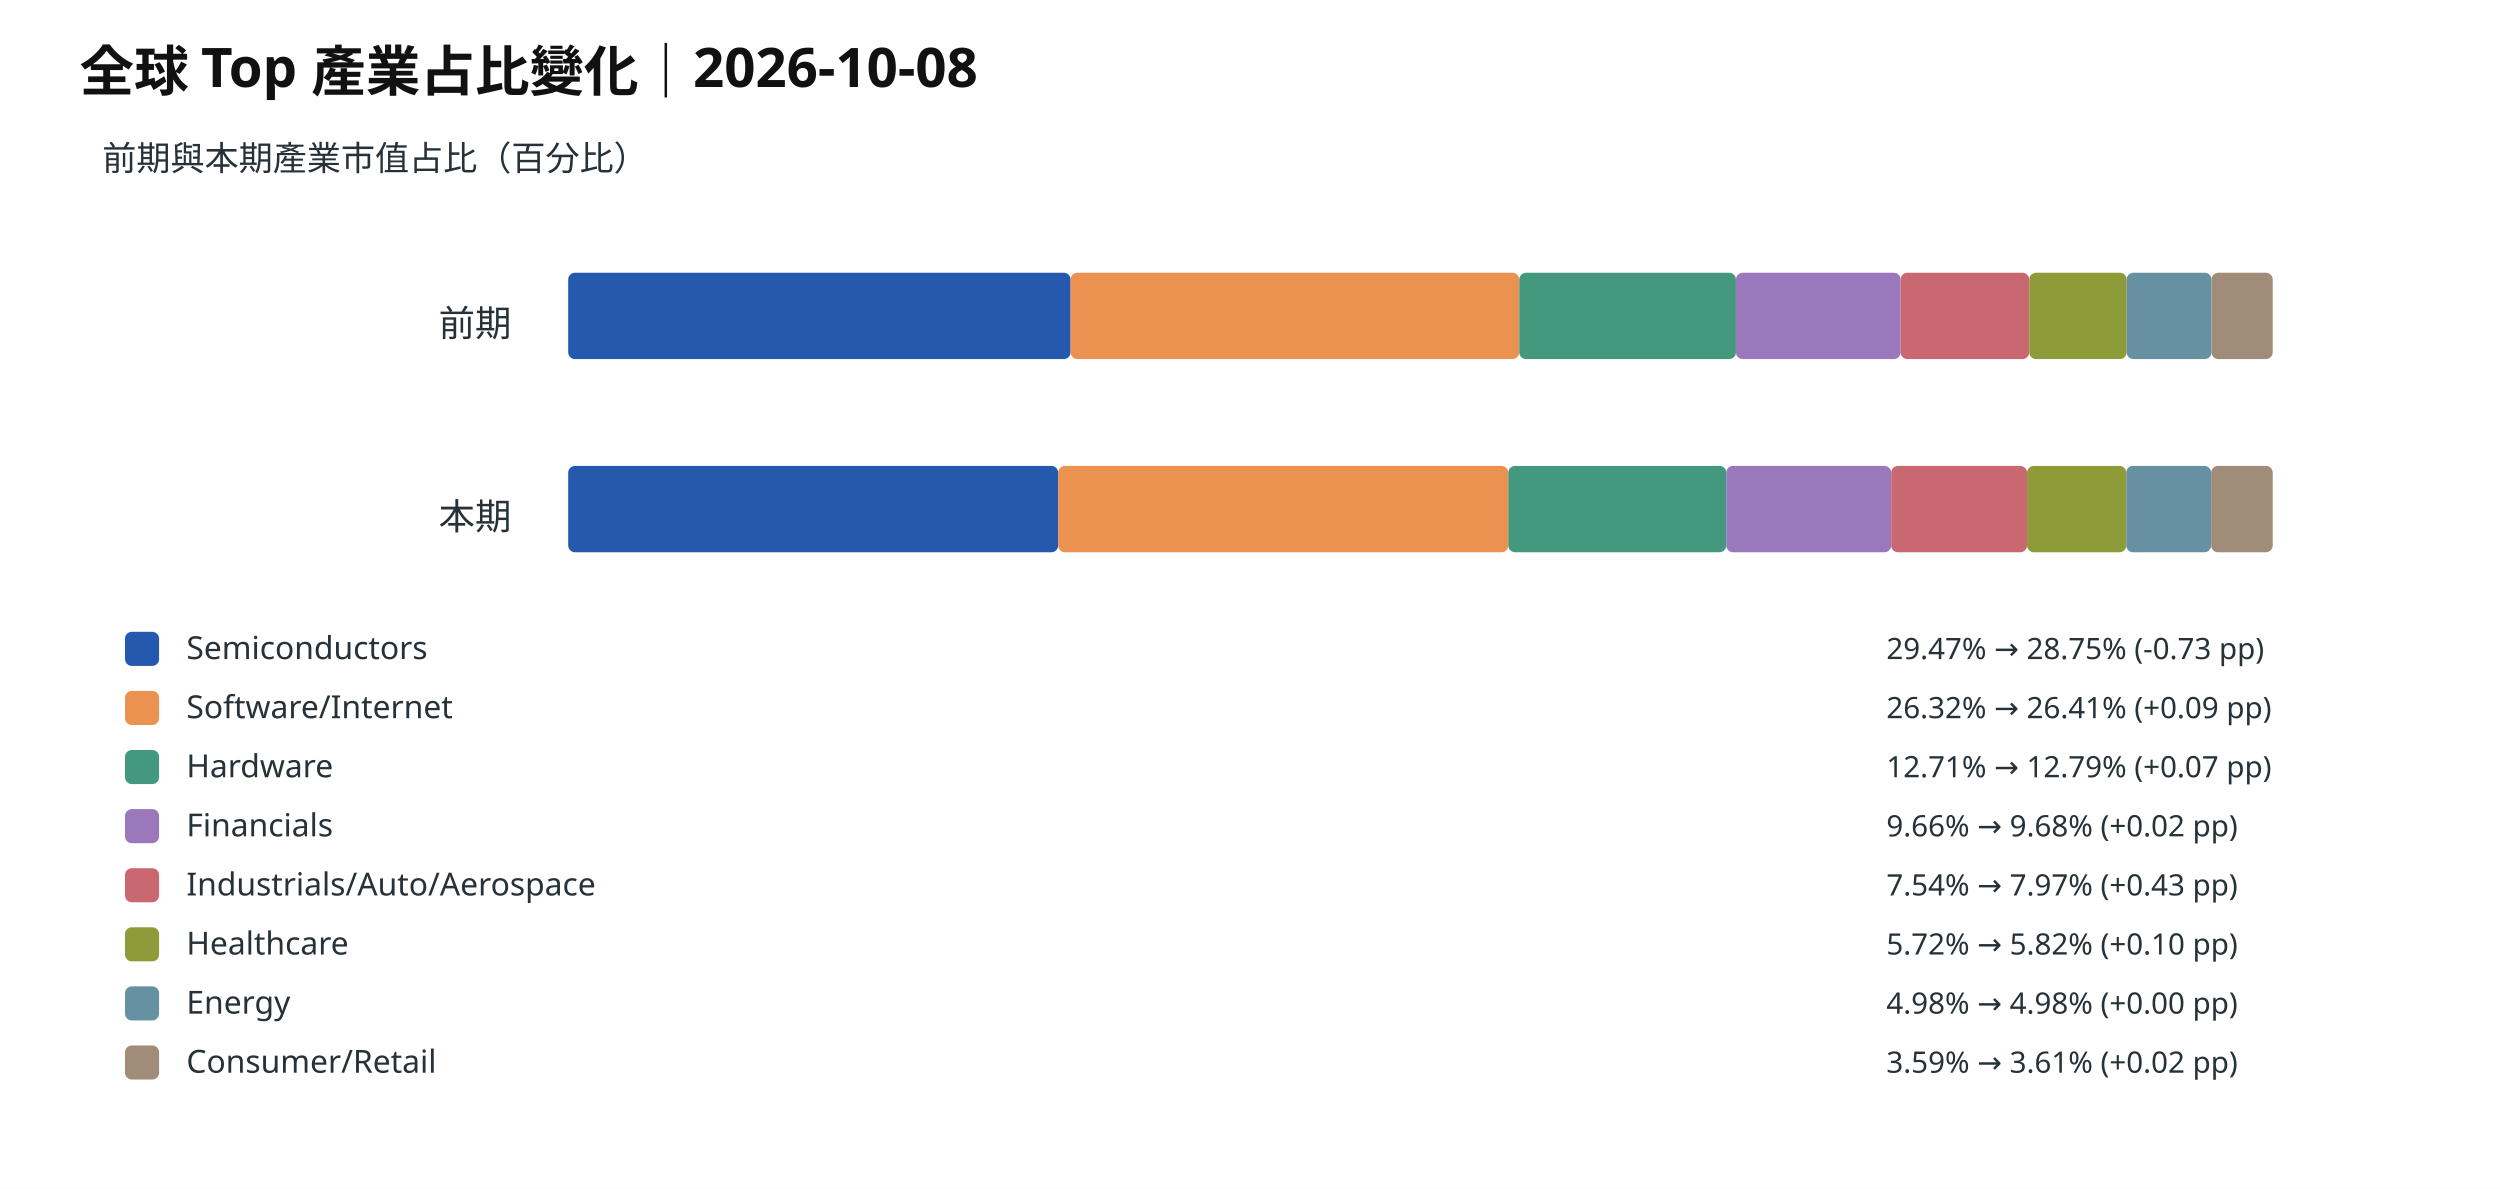
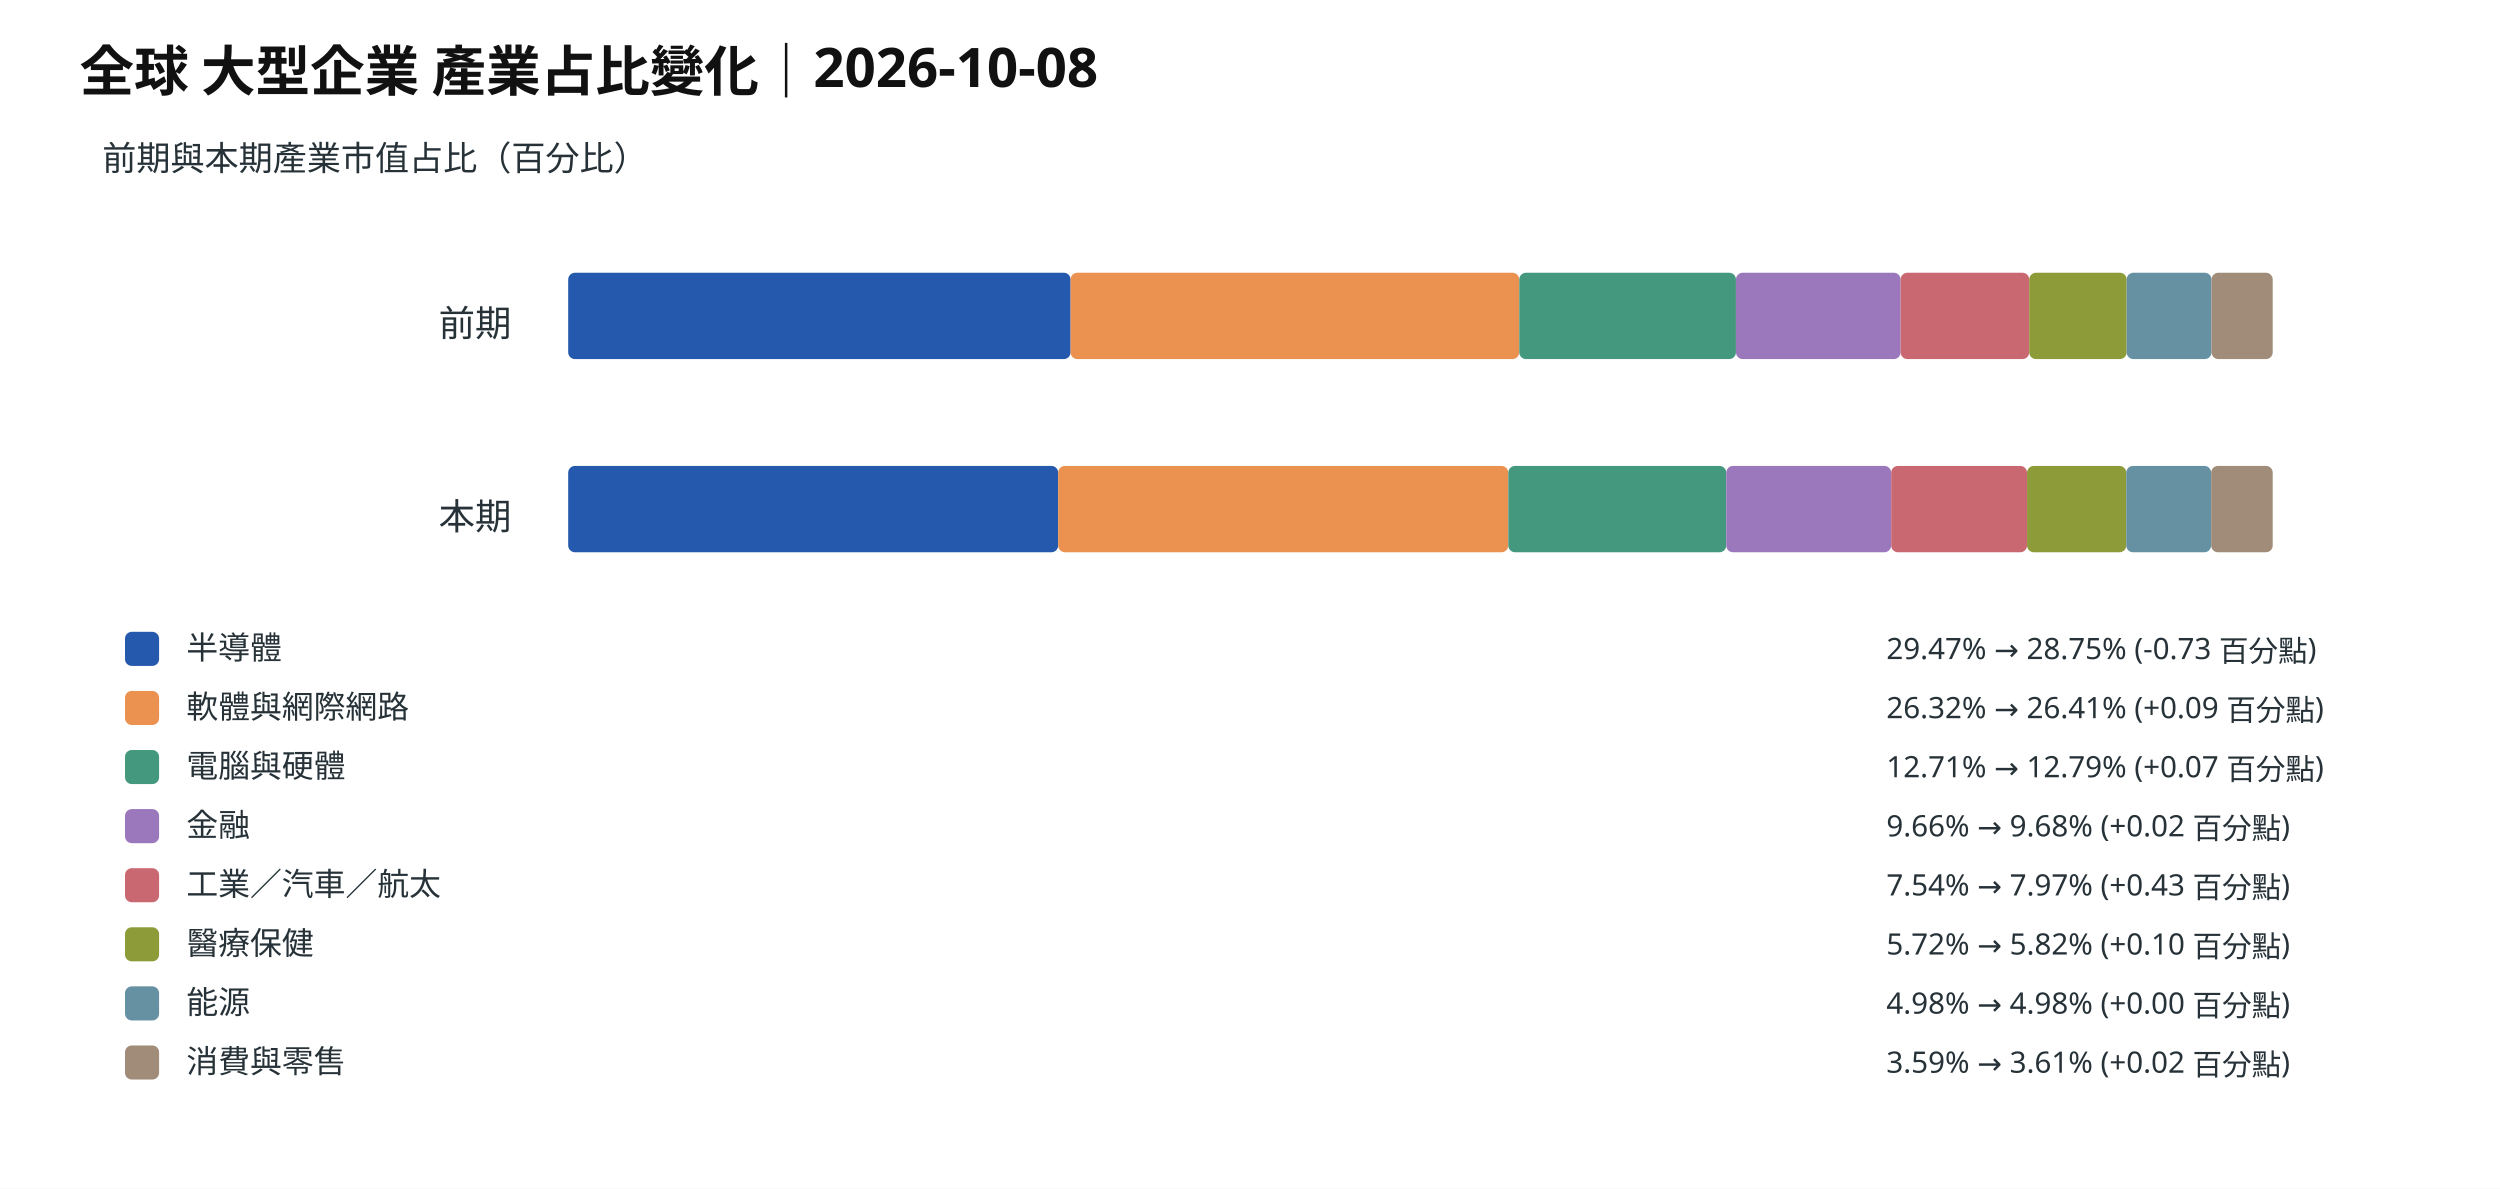
- <svg xmlns="http://www.w3.org/2000/svg" viewBox="0 0 1100 523" role="img" aria-label="全球 Top 產業占比變化｜2026-10-08">
+ <svg xmlns="http://www.w3.org/2000/svg" viewBox="0 0 1100 523" role="img" aria-label="全球 大型企業 產業占比變化｜2026-10-08">
  <rect width="1100" height="523" fill="white" />
-   <text x="35" y="40" font-family="sans-serif" font-size="24" font-weight="700" fill="#111">全球 Top 產業占比變化｜2026-10-08</text>
+   <text x="35" y="40" font-family="sans-serif" font-size="24" font-weight="700" fill="#111">全球 大型企業 產業占比變化｜2026-10-08</text>
  <text x="45" y="75" font-family="sans-serif" font-size="15" fill="#263238" text-anchor="start">前期與本期產業市值占比（百分比）</text>
  <text x="225" y="148" font-family="sans-serif" font-size="16" fill="#263238" text-anchor="end">前期</text>
  <rect x="250" y="120" width="221.06" height="38" rx="3" fill="#2559ad" />
  <rect x="471.06" y="120" width="197.41" height="38" rx="3" fill="#ec9250" />
  <rect x="668.471" y="120" width="95.35" height="38" rx="3" fill="#44987e" />
  <rect x="763.817" y="120" width="72.46" height="38" rx="3" fill="#9b78bc" />
  <rect x="836.273" y="120" width="56.59" height="38" rx="3" fill="#ca6872" />
  <rect x="892.861" y="120" width="42.87" height="38" rx="3" fill="#8e9b39" />
  <rect x="935.727" y="120" width="37.35" height="38" rx="3" fill="#6691a3" />
  <rect x="973.079" y="120" width="26.92" height="38" rx="3" fill="#a08c79" />
  <text x="225" y="233" font-family="sans-serif" font-size="16" fill="#263238" text-anchor="end">本期</text>
  <rect x="250" y="205" width="215.60" height="38" rx="3" fill="#2559ad" />
  <rect x="465.596" y="205" width="198.05" height="38" rx="3" fill="#ec9250" />
  <rect x="663.646" y="205" width="95.91" height="38" rx="3" fill="#44987e" />
  <rect x="759.553" y="205" width="72.57" height="38" rx="3" fill="#9b78bc" />
  <rect x="832.122" y="205" width="59.78" height="38" rx="3" fill="#ca6872" />
  <rect x="891.903" y="205" width="43.65" height="38" rx="3" fill="#8e9b39" />
  <rect x="935.554" y="205" width="37.35" height="38" rx="3" fill="#6691a3" />
  <rect x="972.909" y="205" width="27.09" height="38" rx="3" fill="#a08c79" />
  <rect x="55" y="278" width="15.00" height="15" rx="3" fill="#2559ad" />
-   <text x="82" y="290" font-family="sans-serif" font-size="14" fill="#263238" text-anchor="start">Semiconductors</text>
-   <text x="830" y="290" font-family="sans-serif" font-size="13" fill="#263238" text-anchor="start">29.47% → 28.75% (-0.73 pp)</text>
+   <text x="82" y="290" font-family="sans-serif" font-size="14" fill="#263238" text-anchor="start">半導體</text>
+   <text x="830" y="290" font-family="sans-serif" font-size="13" fill="#263238" text-anchor="start">29.47% → 28.75% (-0.73 百分點)</text>
  <rect x="55" y="304" width="15.00" height="15" rx="3" fill="#ec9250" />
-   <text x="82" y="316" font-family="sans-serif" font-size="14" fill="#263238" text-anchor="start">Software/Internet</text>
-   <text x="830" y="316" font-family="sans-serif" font-size="13" fill="#263238" text-anchor="start">26.32% → 26.41% (+0.09 pp)</text>
+   <text x="82" y="316" font-family="sans-serif" font-size="14" fill="#263238" text-anchor="start">軟體與網際網路</text>
+   <text x="830" y="316" font-family="sans-serif" font-size="13" fill="#263238" text-anchor="start">26.32% → 26.41% (+0.09 百分點)</text>
  <rect x="55" y="330" width="15.00" height="15" rx="3" fill="#44987e" />
-   <text x="82" y="342" font-family="sans-serif" font-size="14" fill="#263238" text-anchor="start">Hardware</text>
-   <text x="830" y="342" font-family="sans-serif" font-size="13" fill="#263238" text-anchor="start">12.71% → 12.79% (+0.07 pp)</text>
+   <text x="82" y="342" font-family="sans-serif" font-size="14" fill="#263238" text-anchor="start">電腦與硬體</text>
+   <text x="830" y="342" font-family="sans-serif" font-size="13" fill="#263238" text-anchor="start">12.71% → 12.79% (+0.07 百分點)</text>
  <rect x="55" y="356" width="15.00" height="15" rx="3" fill="#9b78bc" />
-   <text x="82" y="368" font-family="sans-serif" font-size="14" fill="#263238" text-anchor="start">Financials</text>
-   <text x="830" y="368" font-family="sans-serif" font-size="13" fill="#263238" text-anchor="start">9.66% → 9.68% (+0.02 pp)</text>
+   <text x="82" y="368" font-family="sans-serif" font-size="14" fill="#263238" text-anchor="start">金融</text>
+   <text x="830" y="368" font-family="sans-serif" font-size="13" fill="#263238" text-anchor="start">9.66% → 9.68% (+0.02 百分點)</text>
  <rect x="55" y="382" width="15.00" height="15" rx="3" fill="#ca6872" />
-   <text x="82" y="394" font-family="sans-serif" font-size="14" fill="#263238" text-anchor="start">Industrials/Auto/Aerospace</text>
-   <text x="830" y="394" font-family="sans-serif" font-size="13" fill="#263238" text-anchor="start">7.54% → 7.97% (+0.43 pp)</text>
+   <text x="82" y="394" font-family="sans-serif" font-size="14" fill="#263238" text-anchor="start">工業／汽車／航太</text>
+   <text x="830" y="394" font-family="sans-serif" font-size="13" fill="#263238" text-anchor="start">7.54% → 7.97% (+0.43 百分點)</text>
  <rect x="55" y="408" width="15.00" height="15" rx="3" fill="#8e9b39" />
-   <text x="82" y="420" font-family="sans-serif" font-size="14" fill="#263238" text-anchor="start">Healthcare</text>
-   <text x="830" y="420" font-family="sans-serif" font-size="13" fill="#263238" text-anchor="start">5.72% → 5.82% (+0.10 pp)</text>
+   <text x="82" y="420" font-family="sans-serif" font-size="14" fill="#263238" text-anchor="start">醫療保健</text>
+   <text x="830" y="420" font-family="sans-serif" font-size="13" fill="#263238" text-anchor="start">5.72% → 5.82% (+0.10 百分點)</text>
  <rect x="55" y="434" width="15.00" height="15" rx="3" fill="#6691a3" />
-   <text x="82" y="446" font-family="sans-serif" font-size="14" fill="#263238" text-anchor="start">Energy</text>
-   <text x="830" y="446" font-family="sans-serif" font-size="13" fill="#263238" text-anchor="start">4.98% → 4.98% (+0.00 pp)</text>
+   <text x="82" y="446" font-family="sans-serif" font-size="14" fill="#263238" text-anchor="start">能源</text>
+   <text x="830" y="446" font-family="sans-serif" font-size="13" fill="#263238" text-anchor="start">4.98% → 4.98% (+0.00 百分點)</text>
  <rect x="55" y="460" width="15.00" height="15" rx="3" fill="#a08c79" />
-   <text x="82" y="472" font-family="sans-serif" font-size="14" fill="#263238" text-anchor="start">Consumer/Retail</text>
-   <text x="830" y="472" font-family="sans-serif" font-size="13" fill="#263238" text-anchor="start">3.59% → 3.61% (+0.02 pp)</text>
+   <text x="82" y="472" font-family="sans-serif" font-size="14" fill="#263238" text-anchor="start">消費與零售</text>
+   <text x="830" y="472" font-family="sans-serif" font-size="13" fill="#263238" text-anchor="start">3.59% → 3.61% (+0.02 百分點)</text>
</svg>
